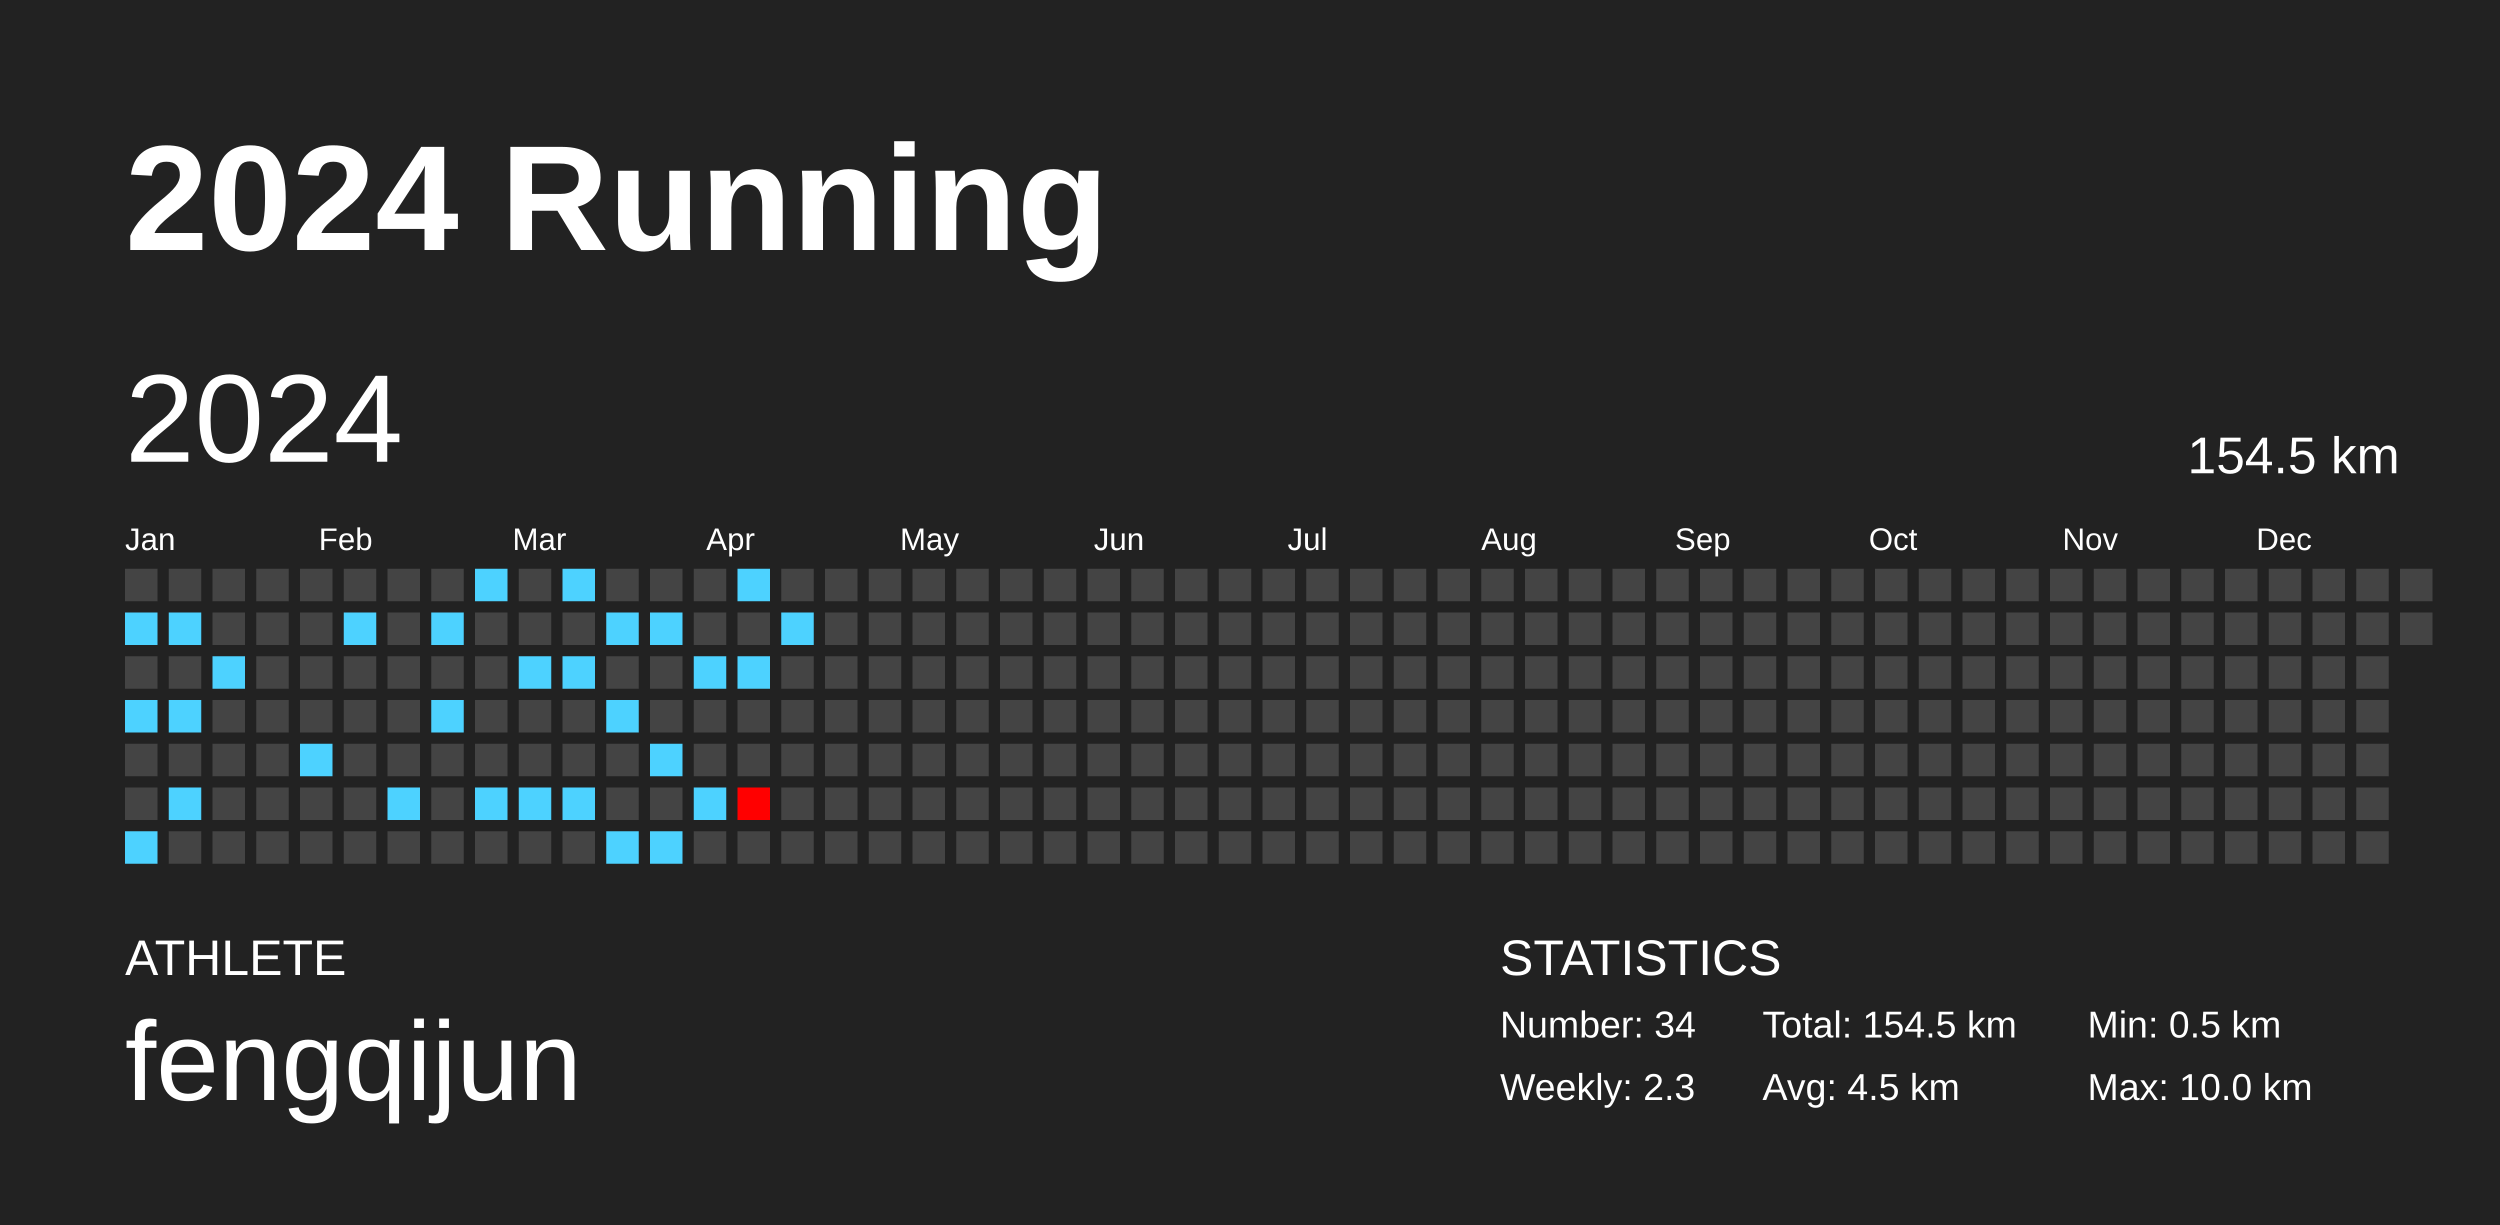
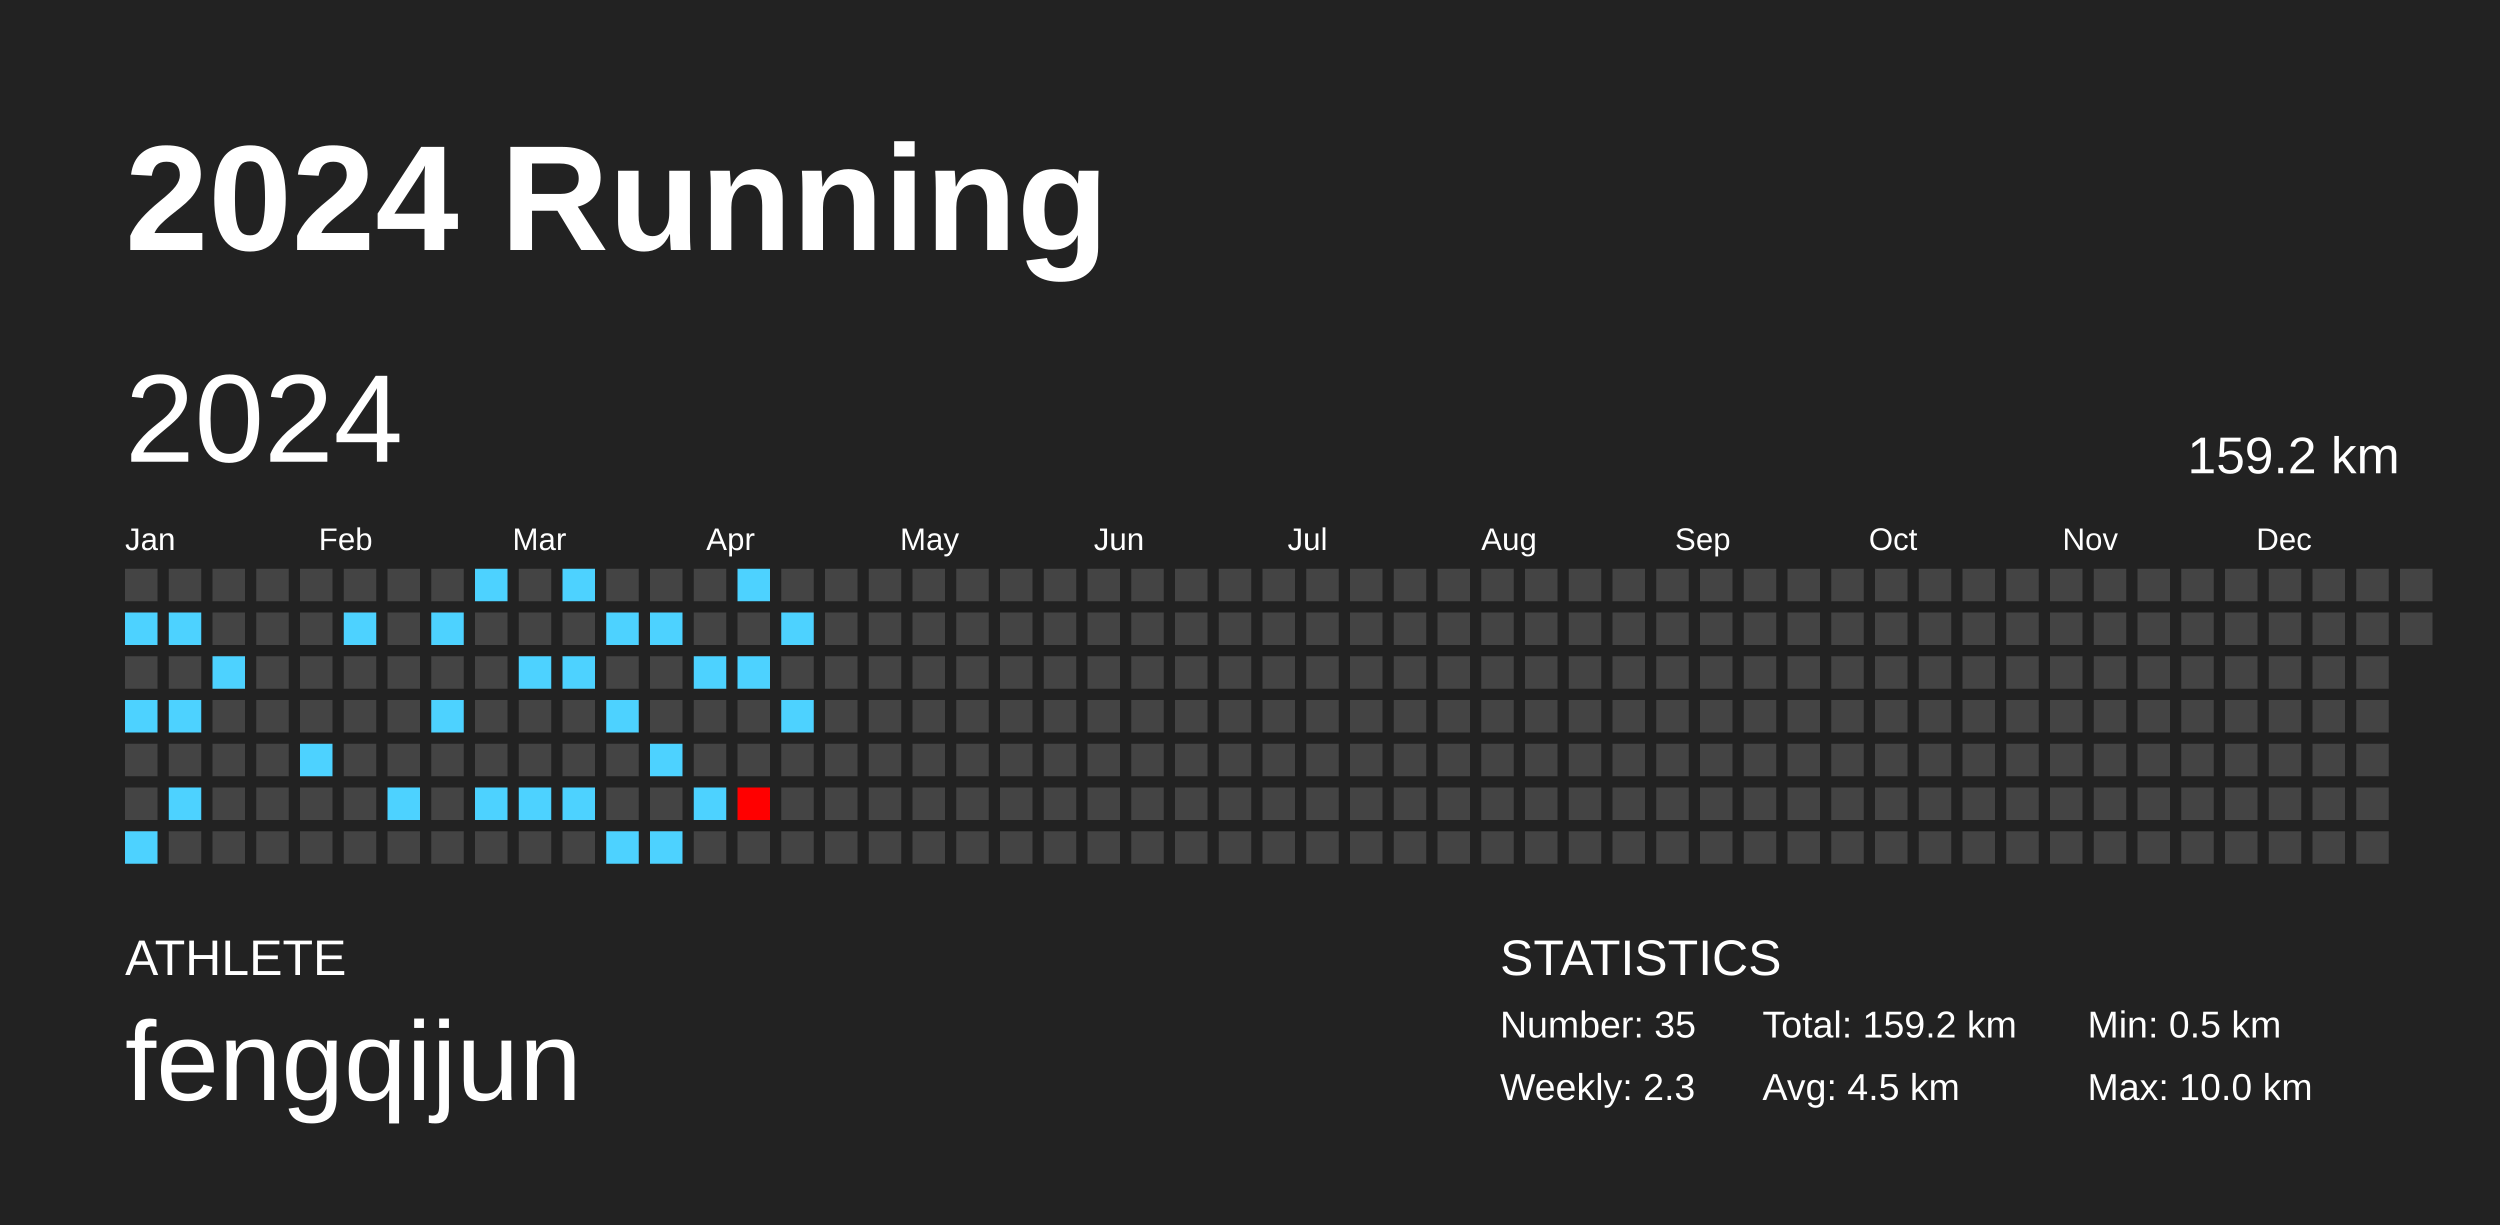
<svg xmlns="http://www.w3.org/2000/svg" baseProfile="full" height="98mm" version="1.1" viewBox="0,0,200,98" width="200mm">
  <defs />
  <rect fill="#222222" height="98" width="200" x="0" y="0" />
  <text fill="#FFFFFF" style="font-size:12px; font-family:Arial; font-weight:bold;" x="10" y="20">2024 Running</text>
  <text fill="#FFFFFF" style="font-size:4px; font-family:Arial" x="10" y="78">ATHLETE</text>
  <text fill="#FFFFFF" style="font-size:9px; font-family:Arial" x="10" y="88">fengqijun</text>
  <text fill="#FFFFFF" style="font-size:4px; font-family:Arial" x="120" y="78">STATISTICS</text>
-   <text fill="#FFFFFF" style="font-size:3px; font-family:Arial" x="120" y="83">Number: 34</text>
+   <text fill="#FFFFFF" style="font-size:3px; font-family:Arial" x="120" y="83">Number: 35</text>
  <text fill="#FFFFFF" style="font-size:3px; font-family:Arial" x="120" y="88">Weekly: 2.3</text>
-   <text fill="#FFFFFF" style="font-size:3px; font-family:Arial" x="141" y="83">Total: 154.5 km</text>
+   <text fill="#FFFFFF" style="font-size:3px; font-family:Arial" x="141" y="83">Total: 159.2 km</text>
  <text fill="#FFFFFF" style="font-size:3px; font-family:Arial" x="141" y="88">Avg: 4.5 km</text>
  <text fill="#FFFFFF" style="font-size:3px; font-family:Arial" x="167" y="83">Min: 0.5 km</text>
  <text fill="#FFFFFF" style="font-size:3px; font-family:Arial" x="167" y="88">Max: 10.0 km</text>
  <text dominant-baseline="hanging" fill="#FFFFFF" style="font-size:10.0px; font-family:Arial;" x="10" y="30">2024</text>
-   <text dominant-baseline="hanging" fill="#FFFFFF" style="font-size:4.125px; font-family:Arial;" x="175" y="35">154.5 km</text>
+   <text dominant-baseline="hanging" fill="#FFFFFF" style="font-size:4.125px; font-family:Arial;" x="175" y="35">159.2 km</text>
  <text fill="#FFFFFF" style="font-size:2.5px; font-family:Arial" x="10.0" y="44">Jan</text>
  <text fill="#FFFFFF" style="font-size:2.5px; font-family:Arial" x="25.5" y="44">Feb</text>
  <text fill="#FFFFFF" style="font-size:2.5px; font-family:Arial" x="41.0" y="44">Mar</text>
  <text fill="#FFFFFF" style="font-size:2.5px; font-family:Arial" x="56.5" y="44">Apr</text>
  <text fill="#FFFFFF" style="font-size:2.5px; font-family:Arial" x="72.0" y="44">May</text>
  <text fill="#FFFFFF" style="font-size:2.5px; font-family:Arial" x="87.5" y="44">Jun</text>
  <text fill="#FFFFFF" style="font-size:2.5px; font-family:Arial" x="103.0" y="44">Jul</text>
  <text fill="#FFFFFF" style="font-size:2.5px; font-family:Arial" x="118.5" y="44">Aug</text>
  <text fill="#FFFFFF" style="font-size:2.5px; font-family:Arial" x="134.0" y="44">Sep</text>
  <text fill="#FFFFFF" style="font-size:2.5px; font-family:Arial" x="149.5" y="44">Oct</text>
  <text fill="#FFFFFF" style="font-size:2.5px; font-family:Arial" x="165.0" y="44">Nov</text>
  <text fill="#FFFFFF" style="font-size:2.5px; font-family:Arial" x="180.5" y="44">Dec</text>
  <rect fill="#444444" height="2.6" width="2.6" x="10.0" y="45.5" />
  <rect fill="#4dd2ff" height="2.6" width="2.6" x="10.0" y="49.0" />
  <rect fill="#444444" height="2.6" width="2.6" x="10.0" y="52.5" />
  <rect fill="#4dd2ff" height="2.6" width="2.6" x="10.0" y="56.0" />
  <rect fill="#444444" height="2.6" width="2.6" x="10.0" y="59.5" />
  <rect fill="#444444" height="2.6" width="2.6" x="10.0" y="63.0" />
  <rect fill="#4dd2ff" height="2.6" width="2.6" x="10.0" y="66.5" />
  <rect fill="#444444" height="2.6" width="2.6" x="13.5" y="45.5" />
  <rect fill="#4dd2ff" height="2.6" width="2.6" x="13.5" y="49.0" />
  <rect fill="#444444" height="2.6" width="2.6" x="13.5" y="52.5" />
  <rect fill="#4dd2ff" height="2.6" width="2.6" x="13.5" y="56.0" />
  <rect fill="#444444" height="2.6" width="2.6" x="13.5" y="59.5" />
  <rect fill="#4dd2ff" height="2.6" width="2.6" x="13.5" y="63.0" />
  <rect fill="#444444" height="2.6" width="2.6" x="13.5" y="66.5" />
  <rect fill="#444444" height="2.6" width="2.6" x="17.0" y="45.5" />
  <rect fill="#444444" height="2.6" width="2.6" x="17.0" y="49.0" />
  <rect fill="#4dd2ff" height="2.6" width="2.6" x="17.0" y="52.5" />
  <rect fill="#444444" height="2.6" width="2.6" x="17.0" y="56.0" />
  <rect fill="#444444" height="2.6" width="2.6" x="17.0" y="59.5" />
  <rect fill="#444444" height="2.6" width="2.6" x="17.0" y="63.0" />
  <rect fill="#444444" height="2.6" width="2.6" x="17.0" y="66.5" />
  <rect fill="#444444" height="2.6" width="2.6" x="20.5" y="45.5" />
  <rect fill="#444444" height="2.6" width="2.6" x="20.5" y="49.0" />
  <rect fill="#444444" height="2.6" width="2.6" x="20.5" y="52.5" />
  <rect fill="#444444" height="2.6" width="2.6" x="20.5" y="56.0" />
  <rect fill="#444444" height="2.6" width="2.6" x="20.5" y="59.5" />
  <rect fill="#444444" height="2.6" width="2.6" x="20.5" y="63.0" />
  <rect fill="#444444" height="2.6" width="2.6" x="20.5" y="66.5" />
  <rect fill="#444444" height="2.6" width="2.6" x="24.0" y="45.5" />
  <rect fill="#444444" height="2.6" width="2.6" x="24.0" y="49.0" />
  <rect fill="#444444" height="2.6" width="2.6" x="24.0" y="52.5" />
  <rect fill="#444444" height="2.6" width="2.6" x="24.0" y="56.0" />
  <rect fill="#4dd2ff" height="2.6" width="2.6" x="24.0" y="59.5" />
  <rect fill="#444444" height="2.6" width="2.6" x="24.0" y="63.0" />
  <rect fill="#444444" height="2.6" width="2.6" x="24.0" y="66.5" />
  <rect fill="#444444" height="2.6" width="2.6" x="27.5" y="45.5" />
  <rect fill="#4dd2ff" height="2.6" width="2.6" x="27.5" y="49.0" />
  <rect fill="#444444" height="2.6" width="2.6" x="27.5" y="52.5" />
  <rect fill="#444444" height="2.6" width="2.6" x="27.5" y="56.0" />
  <rect fill="#444444" height="2.6" width="2.6" x="27.5" y="59.5" />
  <rect fill="#444444" height="2.6" width="2.6" x="27.5" y="63.0" />
  <rect fill="#444444" height="2.6" width="2.6" x="27.5" y="66.5" />
  <rect fill="#444444" height="2.6" width="2.6" x="31.0" y="45.5" />
  <rect fill="#444444" height="2.6" width="2.6" x="31.0" y="49.0" />
  <rect fill="#444444" height="2.6" width="2.6" x="31.0" y="52.5" />
  <rect fill="#444444" height="2.6" width="2.6" x="31.0" y="56.0" />
  <rect fill="#444444" height="2.6" width="2.6" x="31.0" y="59.5" />
  <rect fill="#4dd2ff" height="2.6" width="2.6" x="31.0" y="63.0" />
  <rect fill="#444444" height="2.6" width="2.6" x="31.0" y="66.5" />
  <rect fill="#444444" height="2.6" width="2.6" x="34.5" y="45.5" />
  <rect fill="#4dd2ff" height="2.6" width="2.6" x="34.5" y="49.0" />
  <rect fill="#444444" height="2.6" width="2.6" x="34.5" y="52.5" />
  <rect fill="#4dd2ff" height="2.6" width="2.6" x="34.5" y="56.0" />
  <rect fill="#444444" height="2.6" width="2.6" x="34.5" y="59.5" />
  <rect fill="#444444" height="2.6" width="2.6" x="34.5" y="63.0" />
  <rect fill="#444444" height="2.6" width="2.6" x="34.5" y="66.5" />
  <rect fill="#4dd2ff" height="2.6" width="2.6" x="38.0" y="45.5" />
  <rect fill="#444444" height="2.6" width="2.6" x="38.0" y="49.0" />
  <rect fill="#444444" height="2.6" width="2.6" x="38.0" y="52.5" />
  <rect fill="#444444" height="2.6" width="2.6" x="38.0" y="56.0" />
  <rect fill="#444444" height="2.6" width="2.6" x="38.0" y="59.5" />
  <rect fill="#4dd2ff" height="2.6" width="2.6" x="38.0" y="63.0" />
  <rect fill="#444444" height="2.6" width="2.6" x="38.0" y="66.5" />
  <rect fill="#444444" height="2.6" width="2.6" x="41.5" y="45.5" />
  <rect fill="#444444" height="2.6" width="2.6" x="41.5" y="49.0" />
  <rect fill="#4dd2ff" height="2.6" width="2.6" x="41.5" y="52.5" />
  <rect fill="#444444" height="2.6" width="2.6" x="41.5" y="56.0" />
  <rect fill="#444444" height="2.6" width="2.6" x="41.5" y="59.5" />
  <rect fill="#4dd2ff" height="2.6" width="2.6" x="41.5" y="63.0" />
  <rect fill="#444444" height="2.6" width="2.6" x="41.5" y="66.5" />
  <rect fill="#4dd2ff" height="2.6" width="2.6" x="45.0" y="45.5" />
  <rect fill="#444444" height="2.6" width="2.6" x="45.0" y="49.0" />
  <rect fill="#4dd2ff" height="2.6" width="2.6" x="45.0" y="52.5" />
  <rect fill="#444444" height="2.6" width="2.6" x="45.0" y="56.0" />
  <rect fill="#444444" height="2.6" width="2.6" x="45.0" y="59.5" />
  <rect fill="#4dd2ff" height="2.6" width="2.6" x="45.0" y="63.0" />
  <rect fill="#444444" height="2.6" width="2.6" x="45.0" y="66.5" />
  <rect fill="#444444" height="2.6" width="2.6" x="48.5" y="45.5" />
  <rect fill="#4dd2ff" height="2.6" width="2.6" x="48.5" y="49.0" />
  <rect fill="#444444" height="2.6" width="2.6" x="48.5" y="52.5" />
  <rect fill="#4dd2ff" height="2.6" width="2.6" x="48.5" y="56.0" />
  <rect fill="#444444" height="2.6" width="2.6" x="48.5" y="59.5" />
  <rect fill="#444444" height="2.6" width="2.6" x="48.5" y="63.0" />
  <rect fill="#4dd2ff" height="2.6" width="2.6" x="48.5" y="66.5" />
  <rect fill="#444444" height="2.6" width="2.6" x="52.0" y="45.5" />
  <rect fill="#4dd2ff" height="2.6" width="2.6" x="52.0" y="49.0" />
  <rect fill="#444444" height="2.6" width="2.6" x="52.0" y="52.5" />
  <rect fill="#444444" height="2.6" width="2.6" x="52.0" y="56.0" />
  <rect fill="#4dd2ff" height="2.6" width="2.6" x="52.0" y="59.5" />
  <rect fill="#444444" height="2.6" width="2.6" x="52.0" y="63.0" />
  <rect fill="#4dd2ff" height="2.6" width="2.6" x="52.0" y="66.5" />
  <rect fill="#444444" height="2.6" width="2.6" x="55.5" y="45.5" />
  <rect fill="#444444" height="2.6" width="2.6" x="55.5" y="49.0" />
  <rect fill="#4dd2ff" height="2.6" width="2.6" x="55.5" y="52.5" />
  <rect fill="#444444" height="2.6" width="2.6" x="55.5" y="56.0" />
  <rect fill="#444444" height="2.6" width="2.6" x="55.5" y="59.5" />
  <rect fill="#4dd2ff" height="2.6" width="2.6" x="55.5" y="63.0" />
  <rect fill="#444444" height="2.6" width="2.6" x="55.5" y="66.5" />
  <rect fill="#4dd2ff" height="2.6" width="2.6" x="59.0" y="45.5" />
  <rect fill="#444444" height="2.6" width="2.6" x="59.0" y="49.0" />
  <rect fill="#4dd2ff" height="2.6" width="2.6" x="59.0" y="52.5" />
  <rect fill="#444444" height="2.6" width="2.6" x="59.0" y="56.0" />
  <rect fill="#444444" height="2.6" width="2.6" x="59.0" y="59.5" />
  <rect fill="#ff0000" height="2.6" width="2.6" x="59.0" y="63.0" />
  <rect fill="#444444" height="2.6" width="2.6" x="59.0" y="66.5" />
  <rect fill="#444444" height="2.6" width="2.6" x="62.5" y="45.5" />
  <rect fill="#4dd2ff" height="2.6" width="2.6" x="62.5" y="49.0" />
  <rect fill="#444444" height="2.6" width="2.6" x="62.5" y="52.5" />
-   <rect fill="#444444" height="2.6" width="2.6" x="62.5" y="56.0" />
+   <rect fill="#4dd2ff" height="2.6" width="2.6" x="62.5" y="56.0" />
  <rect fill="#444444" height="2.6" width="2.6" x="62.5" y="59.5" />
  <rect fill="#444444" height="2.6" width="2.6" x="62.5" y="63.0" />
  <rect fill="#444444" height="2.6" width="2.6" x="62.5" y="66.5" />
  <rect fill="#444444" height="2.6" width="2.6" x="66.0" y="45.5" />
  <rect fill="#444444" height="2.6" width="2.6" x="66.0" y="49.0" />
  <rect fill="#444444" height="2.6" width="2.6" x="66.0" y="52.5" />
  <rect fill="#444444" height="2.6" width="2.6" x="66.0" y="56.0" />
  <rect fill="#444444" height="2.6" width="2.6" x="66.0" y="59.5" />
  <rect fill="#444444" height="2.6" width="2.6" x="66.0" y="63.0" />
  <rect fill="#444444" height="2.6" width="2.6" x="66.0" y="66.5" />
  <rect fill="#444444" height="2.6" width="2.6" x="69.5" y="45.5" />
  <rect fill="#444444" height="2.6" width="2.6" x="69.5" y="49.0" />
  <rect fill="#444444" height="2.6" width="2.6" x="69.5" y="52.5" />
  <rect fill="#444444" height="2.6" width="2.6" x="69.5" y="56.0" />
  <rect fill="#444444" height="2.6" width="2.6" x="69.5" y="59.5" />
  <rect fill="#444444" height="2.6" width="2.6" x="69.5" y="63.0" />
  <rect fill="#444444" height="2.6" width="2.6" x="69.5" y="66.5" />
  <rect fill="#444444" height="2.6" width="2.6" x="73.0" y="45.5" />
  <rect fill="#444444" height="2.6" width="2.6" x="73.0" y="49.0" />
  <rect fill="#444444" height="2.6" width="2.6" x="73.0" y="52.5" />
  <rect fill="#444444" height="2.6" width="2.6" x="73.0" y="56.0" />
  <rect fill="#444444" height="2.6" width="2.6" x="73.0" y="59.5" />
  <rect fill="#444444" height="2.6" width="2.6" x="73.0" y="63.0" />
  <rect fill="#444444" height="2.6" width="2.6" x="73.0" y="66.5" />
  <rect fill="#444444" height="2.6" width="2.6" x="76.5" y="45.5" />
  <rect fill="#444444" height="2.6" width="2.6" x="76.5" y="49.0" />
  <rect fill="#444444" height="2.6" width="2.6" x="76.5" y="52.5" />
  <rect fill="#444444" height="2.6" width="2.6" x="76.5" y="56.0" />
  <rect fill="#444444" height="2.6" width="2.6" x="76.5" y="59.5" />
  <rect fill="#444444" height="2.6" width="2.6" x="76.5" y="63.0" />
  <rect fill="#444444" height="2.6" width="2.6" x="76.5" y="66.5" />
  <rect fill="#444444" height="2.6" width="2.6" x="80.0" y="45.5" />
  <rect fill="#444444" height="2.6" width="2.6" x="80.0" y="49.0" />
  <rect fill="#444444" height="2.6" width="2.6" x="80.0" y="52.5" />
  <rect fill="#444444" height="2.6" width="2.6" x="80.0" y="56.0" />
  <rect fill="#444444" height="2.6" width="2.6" x="80.0" y="59.5" />
  <rect fill="#444444" height="2.6" width="2.6" x="80.0" y="63.0" />
  <rect fill="#444444" height="2.6" width="2.6" x="80.0" y="66.5" />
  <rect fill="#444444" height="2.6" width="2.6" x="83.5" y="45.5" />
  <rect fill="#444444" height="2.6" width="2.6" x="83.5" y="49.0" />
  <rect fill="#444444" height="2.6" width="2.6" x="83.5" y="52.5" />
  <rect fill="#444444" height="2.6" width="2.6" x="83.5" y="56.0" />
  <rect fill="#444444" height="2.6" width="2.6" x="83.5" y="59.5" />
  <rect fill="#444444" height="2.6" width="2.6" x="83.5" y="63.0" />
  <rect fill="#444444" height="2.6" width="2.6" x="83.5" y="66.5" />
  <rect fill="#444444" height="2.6" width="2.6" x="87.0" y="45.5" />
  <rect fill="#444444" height="2.6" width="2.6" x="87.0" y="49.0" />
  <rect fill="#444444" height="2.6" width="2.6" x="87.0" y="52.5" />
  <rect fill="#444444" height="2.6" width="2.6" x="87.0" y="56.0" />
  <rect fill="#444444" height="2.6" width="2.6" x="87.0" y="59.5" />
  <rect fill="#444444" height="2.6" width="2.6" x="87.0" y="63.0" />
  <rect fill="#444444" height="2.6" width="2.6" x="87.0" y="66.5" />
  <rect fill="#444444" height="2.6" width="2.6" x="90.5" y="45.5" />
  <rect fill="#444444" height="2.6" width="2.6" x="90.5" y="49.0" />
  <rect fill="#444444" height="2.6" width="2.6" x="90.5" y="52.5" />
  <rect fill="#444444" height="2.6" width="2.6" x="90.5" y="56.0" />
  <rect fill="#444444" height="2.6" width="2.6" x="90.5" y="59.5" />
  <rect fill="#444444" height="2.6" width="2.6" x="90.5" y="63.0" />
  <rect fill="#444444" height="2.6" width="2.6" x="90.5" y="66.5" />
  <rect fill="#444444" height="2.6" width="2.6" x="94.0" y="45.5" />
  <rect fill="#444444" height="2.6" width="2.6" x="94.0" y="49.0" />
  <rect fill="#444444" height="2.6" width="2.6" x="94.0" y="52.5" />
  <rect fill="#444444" height="2.6" width="2.6" x="94.0" y="56.0" />
  <rect fill="#444444" height="2.6" width="2.6" x="94.0" y="59.5" />
  <rect fill="#444444" height="2.6" width="2.6" x="94.0" y="63.0" />
  <rect fill="#444444" height="2.6" width="2.6" x="94.0" y="66.5" />
  <rect fill="#444444" height="2.6" width="2.6" x="97.5" y="45.5" />
  <rect fill="#444444" height="2.6" width="2.6" x="97.5" y="49.0" />
  <rect fill="#444444" height="2.6" width="2.6" x="97.5" y="52.5" />
  <rect fill="#444444" height="2.6" width="2.6" x="97.5" y="56.0" />
  <rect fill="#444444" height="2.6" width="2.6" x="97.5" y="59.5" />
  <rect fill="#444444" height="2.6" width="2.6" x="97.5" y="63.0" />
  <rect fill="#444444" height="2.6" width="2.6" x="97.5" y="66.5" />
  <rect fill="#444444" height="2.6" width="2.6" x="101.0" y="45.5" />
  <rect fill="#444444" height="2.6" width="2.6" x="101.0" y="49.0" />
  <rect fill="#444444" height="2.6" width="2.6" x="101.0" y="52.5" />
  <rect fill="#444444" height="2.6" width="2.6" x="101.0" y="56.0" />
  <rect fill="#444444" height="2.6" width="2.6" x="101.0" y="59.5" />
  <rect fill="#444444" height="2.6" width="2.6" x="101.0" y="63.0" />
  <rect fill="#444444" height="2.6" width="2.6" x="101.0" y="66.5" />
  <rect fill="#444444" height="2.6" width="2.6" x="104.5" y="45.5" />
  <rect fill="#444444" height="2.6" width="2.6" x="104.5" y="49.0" />
  <rect fill="#444444" height="2.6" width="2.6" x="104.5" y="52.5" />
  <rect fill="#444444" height="2.6" width="2.6" x="104.5" y="56.0" />
  <rect fill="#444444" height="2.6" width="2.6" x="104.5" y="59.5" />
  <rect fill="#444444" height="2.6" width="2.6" x="104.5" y="63.0" />
  <rect fill="#444444" height="2.6" width="2.6" x="104.5" y="66.5" />
  <rect fill="#444444" height="2.6" width="2.6" x="108.0" y="45.5" />
  <rect fill="#444444" height="2.6" width="2.6" x="108.0" y="49.0" />
  <rect fill="#444444" height="2.6" width="2.6" x="108.0" y="52.5" />
  <rect fill="#444444" height="2.6" width="2.6" x="108.0" y="56.0" />
  <rect fill="#444444" height="2.6" width="2.6" x="108.0" y="59.5" />
  <rect fill="#444444" height="2.6" width="2.6" x="108.0" y="63.0" />
  <rect fill="#444444" height="2.6" width="2.6" x="108.0" y="66.5" />
  <rect fill="#444444" height="2.6" width="2.6" x="111.5" y="45.5" />
  <rect fill="#444444" height="2.6" width="2.6" x="111.5" y="49.0" />
  <rect fill="#444444" height="2.6" width="2.6" x="111.5" y="52.5" />
  <rect fill="#444444" height="2.6" width="2.6" x="111.5" y="56.0" />
  <rect fill="#444444" height="2.6" width="2.6" x="111.5" y="59.5" />
  <rect fill="#444444" height="2.6" width="2.6" x="111.5" y="63.0" />
  <rect fill="#444444" height="2.6" width="2.6" x="111.5" y="66.5" />
  <rect fill="#444444" height="2.6" width="2.6" x="115.0" y="45.5" />
  <rect fill="#444444" height="2.6" width="2.6" x="115.0" y="49.0" />
  <rect fill="#444444" height="2.6" width="2.6" x="115.0" y="52.5" />
  <rect fill="#444444" height="2.6" width="2.6" x="115.0" y="56.0" />
  <rect fill="#444444" height="2.6" width="2.6" x="115.0" y="59.5" />
  <rect fill="#444444" height="2.6" width="2.6" x="115.0" y="63.0" />
  <rect fill="#444444" height="2.6" width="2.6" x="115.0" y="66.5" />
  <rect fill="#444444" height="2.6" width="2.6" x="118.5" y="45.5" />
  <rect fill="#444444" height="2.6" width="2.6" x="118.5" y="49.0" />
  <rect fill="#444444" height="2.6" width="2.6" x="118.5" y="52.5" />
  <rect fill="#444444" height="2.6" width="2.6" x="118.5" y="56.0" />
  <rect fill="#444444" height="2.6" width="2.6" x="118.5" y="59.5" />
  <rect fill="#444444" height="2.6" width="2.6" x="118.5" y="63.0" />
  <rect fill="#444444" height="2.6" width="2.6" x="118.5" y="66.5" />
  <rect fill="#444444" height="2.6" width="2.6" x="122.0" y="45.5" />
  <rect fill="#444444" height="2.6" width="2.6" x="122.0" y="49.0" />
  <rect fill="#444444" height="2.6" width="2.6" x="122.0" y="52.5" />
  <rect fill="#444444" height="2.6" width="2.6" x="122.0" y="56.0" />
  <rect fill="#444444" height="2.6" width="2.6" x="122.0" y="59.5" />
  <rect fill="#444444" height="2.6" width="2.6" x="122.0" y="63.0" />
  <rect fill="#444444" height="2.6" width="2.6" x="122.0" y="66.5" />
  <rect fill="#444444" height="2.6" width="2.6" x="125.5" y="45.5" />
  <rect fill="#444444" height="2.6" width="2.6" x="125.5" y="49.0" />
  <rect fill="#444444" height="2.6" width="2.6" x="125.5" y="52.5" />
  <rect fill="#444444" height="2.6" width="2.6" x="125.5" y="56.0" />
  <rect fill="#444444" height="2.6" width="2.6" x="125.5" y="59.5" />
  <rect fill="#444444" height="2.6" width="2.6" x="125.5" y="63.0" />
  <rect fill="#444444" height="2.6" width="2.6" x="125.5" y="66.5" />
  <rect fill="#444444" height="2.6" width="2.6" x="129.0" y="45.5" />
  <rect fill="#444444" height="2.6" width="2.6" x="129.0" y="49.0" />
  <rect fill="#444444" height="2.6" width="2.6" x="129.0" y="52.5" />
  <rect fill="#444444" height="2.6" width="2.6" x="129.0" y="56.0" />
  <rect fill="#444444" height="2.6" width="2.6" x="129.0" y="59.5" />
  <rect fill="#444444" height="2.6" width="2.6" x="129.0" y="63.0" />
  <rect fill="#444444" height="2.6" width="2.6" x="129.0" y="66.5" />
  <rect fill="#444444" height="2.6" width="2.6" x="132.5" y="45.5" />
  <rect fill="#444444" height="2.6" width="2.6" x="132.5" y="49.0" />
  <rect fill="#444444" height="2.6" width="2.6" x="132.5" y="52.5" />
  <rect fill="#444444" height="2.6" width="2.6" x="132.5" y="56.0" />
  <rect fill="#444444" height="2.6" width="2.6" x="132.5" y="59.5" />
  <rect fill="#444444" height="2.6" width="2.6" x="132.5" y="63.0" />
  <rect fill="#444444" height="2.6" width="2.6" x="132.5" y="66.5" />
  <rect fill="#444444" height="2.6" width="2.6" x="136.0" y="45.5" />
  <rect fill="#444444" height="2.6" width="2.6" x="136.0" y="49.0" />
  <rect fill="#444444" height="2.6" width="2.6" x="136.0" y="52.5" />
  <rect fill="#444444" height="2.6" width="2.6" x="136.0" y="56.0" />
  <rect fill="#444444" height="2.6" width="2.6" x="136.0" y="59.5" />
  <rect fill="#444444" height="2.6" width="2.6" x="136.0" y="63.0" />
  <rect fill="#444444" height="2.6" width="2.6" x="136.0" y="66.5" />
  <rect fill="#444444" height="2.6" width="2.6" x="139.5" y="45.5" />
  <rect fill="#444444" height="2.6" width="2.6" x="139.5" y="49.0" />
  <rect fill="#444444" height="2.6" width="2.6" x="139.5" y="52.5" />
  <rect fill="#444444" height="2.6" width="2.6" x="139.5" y="56.0" />
  <rect fill="#444444" height="2.6" width="2.6" x="139.5" y="59.5" />
  <rect fill="#444444" height="2.6" width="2.6" x="139.5" y="63.0" />
  <rect fill="#444444" height="2.6" width="2.6" x="139.5" y="66.5" />
  <rect fill="#444444" height="2.6" width="2.6" x="143.0" y="45.5" />
  <rect fill="#444444" height="2.6" width="2.6" x="143.0" y="49.0" />
  <rect fill="#444444" height="2.6" width="2.6" x="143.0" y="52.5" />
  <rect fill="#444444" height="2.6" width="2.6" x="143.0" y="56.0" />
  <rect fill="#444444" height="2.6" width="2.6" x="143.0" y="59.5" />
  <rect fill="#444444" height="2.6" width="2.6" x="143.0" y="63.0" />
  <rect fill="#444444" height="2.6" width="2.6" x="143.0" y="66.5" />
  <rect fill="#444444" height="2.6" width="2.6" x="146.5" y="45.5" />
  <rect fill="#444444" height="2.6" width="2.6" x="146.5" y="49.0" />
  <rect fill="#444444" height="2.6" width="2.6" x="146.5" y="52.5" />
  <rect fill="#444444" height="2.6" width="2.6" x="146.5" y="56.0" />
  <rect fill="#444444" height="2.6" width="2.6" x="146.5" y="59.5" />
  <rect fill="#444444" height="2.6" width="2.6" x="146.5" y="63.0" />
  <rect fill="#444444" height="2.6" width="2.6" x="146.5" y="66.5" />
  <rect fill="#444444" height="2.6" width="2.6" x="150.0" y="45.5" />
  <rect fill="#444444" height="2.6" width="2.6" x="150.0" y="49.0" />
  <rect fill="#444444" height="2.6" width="2.6" x="150.0" y="52.5" />
  <rect fill="#444444" height="2.6" width="2.6" x="150.0" y="56.0" />
  <rect fill="#444444" height="2.6" width="2.6" x="150.0" y="59.5" />
  <rect fill="#444444" height="2.6" width="2.6" x="150.0" y="63.0" />
  <rect fill="#444444" height="2.6" width="2.6" x="150.0" y="66.5" />
  <rect fill="#444444" height="2.6" width="2.6" x="153.5" y="45.5" />
  <rect fill="#444444" height="2.6" width="2.6" x="153.5" y="49.0" />
  <rect fill="#444444" height="2.6" width="2.6" x="153.5" y="52.5" />
  <rect fill="#444444" height="2.6" width="2.6" x="153.5" y="56.0" />
  <rect fill="#444444" height="2.6" width="2.6" x="153.5" y="59.5" />
  <rect fill="#444444" height="2.6" width="2.6" x="153.5" y="63.0" />
  <rect fill="#444444" height="2.6" width="2.6" x="153.5" y="66.5" />
  <rect fill="#444444" height="2.6" width="2.6" x="157.0" y="45.5" />
  <rect fill="#444444" height="2.6" width="2.6" x="157.0" y="49.0" />
  <rect fill="#444444" height="2.6" width="2.6" x="157.0" y="52.5" />
  <rect fill="#444444" height="2.6" width="2.6" x="157.0" y="56.0" />
  <rect fill="#444444" height="2.6" width="2.6" x="157.0" y="59.5" />
  <rect fill="#444444" height="2.6" width="2.6" x="157.0" y="63.0" />
  <rect fill="#444444" height="2.6" width="2.6" x="157.0" y="66.5" />
  <rect fill="#444444" height="2.6" width="2.6" x="160.5" y="45.5" />
  <rect fill="#444444" height="2.6" width="2.6" x="160.5" y="49.0" />
  <rect fill="#444444" height="2.6" width="2.6" x="160.5" y="52.5" />
  <rect fill="#444444" height="2.6" width="2.6" x="160.5" y="56.0" />
  <rect fill="#444444" height="2.6" width="2.6" x="160.5" y="59.5" />
  <rect fill="#444444" height="2.6" width="2.6" x="160.5" y="63.0" />
  <rect fill="#444444" height="2.6" width="2.6" x="160.5" y="66.5" />
  <rect fill="#444444" height="2.6" width="2.6" x="164.0" y="45.5" />
  <rect fill="#444444" height="2.6" width="2.6" x="164.0" y="49.0" />
  <rect fill="#444444" height="2.6" width="2.6" x="164.0" y="52.5" />
  <rect fill="#444444" height="2.6" width="2.6" x="164.0" y="56.0" />
  <rect fill="#444444" height="2.6" width="2.6" x="164.0" y="59.5" />
  <rect fill="#444444" height="2.6" width="2.6" x="164.0" y="63.0" />
  <rect fill="#444444" height="2.6" width="2.6" x="164.0" y="66.5" />
  <rect fill="#444444" height="2.6" width="2.6" x="167.5" y="45.5" />
  <rect fill="#444444" height="2.6" width="2.6" x="167.5" y="49.0" />
  <rect fill="#444444" height="2.6" width="2.6" x="167.5" y="52.5" />
  <rect fill="#444444" height="2.6" width="2.6" x="167.5" y="56.0" />
  <rect fill="#444444" height="2.6" width="2.6" x="167.5" y="59.5" />
  <rect fill="#444444" height="2.6" width="2.6" x="167.5" y="63.0" />
  <rect fill="#444444" height="2.6" width="2.6" x="167.5" y="66.5" />
  <rect fill="#444444" height="2.6" width="2.6" x="171.0" y="45.5" />
  <rect fill="#444444" height="2.6" width="2.6" x="171.0" y="49.0" />
  <rect fill="#444444" height="2.6" width="2.6" x="171.0" y="52.5" />
  <rect fill="#444444" height="2.6" width="2.6" x="171.0" y="56.0" />
  <rect fill="#444444" height="2.6" width="2.6" x="171.0" y="59.5" />
  <rect fill="#444444" height="2.6" width="2.6" x="171.0" y="63.0" />
  <rect fill="#444444" height="2.6" width="2.6" x="171.0" y="66.5" />
  <rect fill="#444444" height="2.6" width="2.6" x="174.5" y="45.5" />
  <rect fill="#444444" height="2.6" width="2.6" x="174.5" y="49.0" />
  <rect fill="#444444" height="2.6" width="2.6" x="174.5" y="52.5" />
  <rect fill="#444444" height="2.6" width="2.6" x="174.5" y="56.0" />
  <rect fill="#444444" height="2.6" width="2.6" x="174.5" y="59.5" />
  <rect fill="#444444" height="2.6" width="2.6" x="174.5" y="63.0" />
  <rect fill="#444444" height="2.6" width="2.6" x="174.5" y="66.5" />
  <rect fill="#444444" height="2.6" width="2.6" x="178.0" y="45.5" />
  <rect fill="#444444" height="2.6" width="2.6" x="178.0" y="49.0" />
  <rect fill="#444444" height="2.6" width="2.6" x="178.0" y="52.5" />
  <rect fill="#444444" height="2.6" width="2.6" x="178.0" y="56.0" />
  <rect fill="#444444" height="2.6" width="2.6" x="178.0" y="59.5" />
  <rect fill="#444444" height="2.6" width="2.6" x="178.0" y="63.0" />
  <rect fill="#444444" height="2.6" width="2.6" x="178.0" y="66.5" />
  <rect fill="#444444" height="2.6" width="2.6" x="181.5" y="45.5" />
  <rect fill="#444444" height="2.6" width="2.6" x="181.5" y="49.0" />
  <rect fill="#444444" height="2.6" width="2.6" x="181.5" y="52.5" />
  <rect fill="#444444" height="2.6" width="2.6" x="181.5" y="56.0" />
  <rect fill="#444444" height="2.6" width="2.6" x="181.5" y="59.5" />
  <rect fill="#444444" height="2.6" width="2.6" x="181.5" y="63.0" />
  <rect fill="#444444" height="2.6" width="2.6" x="181.5" y="66.5" />
  <rect fill="#444444" height="2.6" width="2.6" x="185.0" y="45.5" />
  <rect fill="#444444" height="2.6" width="2.6" x="185.0" y="49.0" />
  <rect fill="#444444" height="2.6" width="2.6" x="185.0" y="52.5" />
  <rect fill="#444444" height="2.6" width="2.6" x="185.0" y="56.0" />
  <rect fill="#444444" height="2.6" width="2.6" x="185.0" y="59.5" />
  <rect fill="#444444" height="2.6" width="2.6" x="185.0" y="63.0" />
  <rect fill="#444444" height="2.6" width="2.6" x="185.0" y="66.5" />
  <rect fill="#444444" height="2.6" width="2.6" x="188.5" y="45.5" />
  <rect fill="#444444" height="2.6" width="2.6" x="188.5" y="49.0" />
  <rect fill="#444444" height="2.6" width="2.6" x="188.5" y="52.5" />
  <rect fill="#444444" height="2.6" width="2.6" x="188.5" y="56.0" />
  <rect fill="#444444" height="2.6" width="2.6" x="188.5" y="59.5" />
  <rect fill="#444444" height="2.6" width="2.6" x="188.5" y="63.0" />
  <rect fill="#444444" height="2.6" width="2.6" x="188.5" y="66.5" />
  <rect fill="#444444" height="2.6" width="2.6" x="192.0" y="45.5" />
  <rect fill="#444444" height="2.6" width="2.6" x="192.0" y="49.0" />
</svg>
